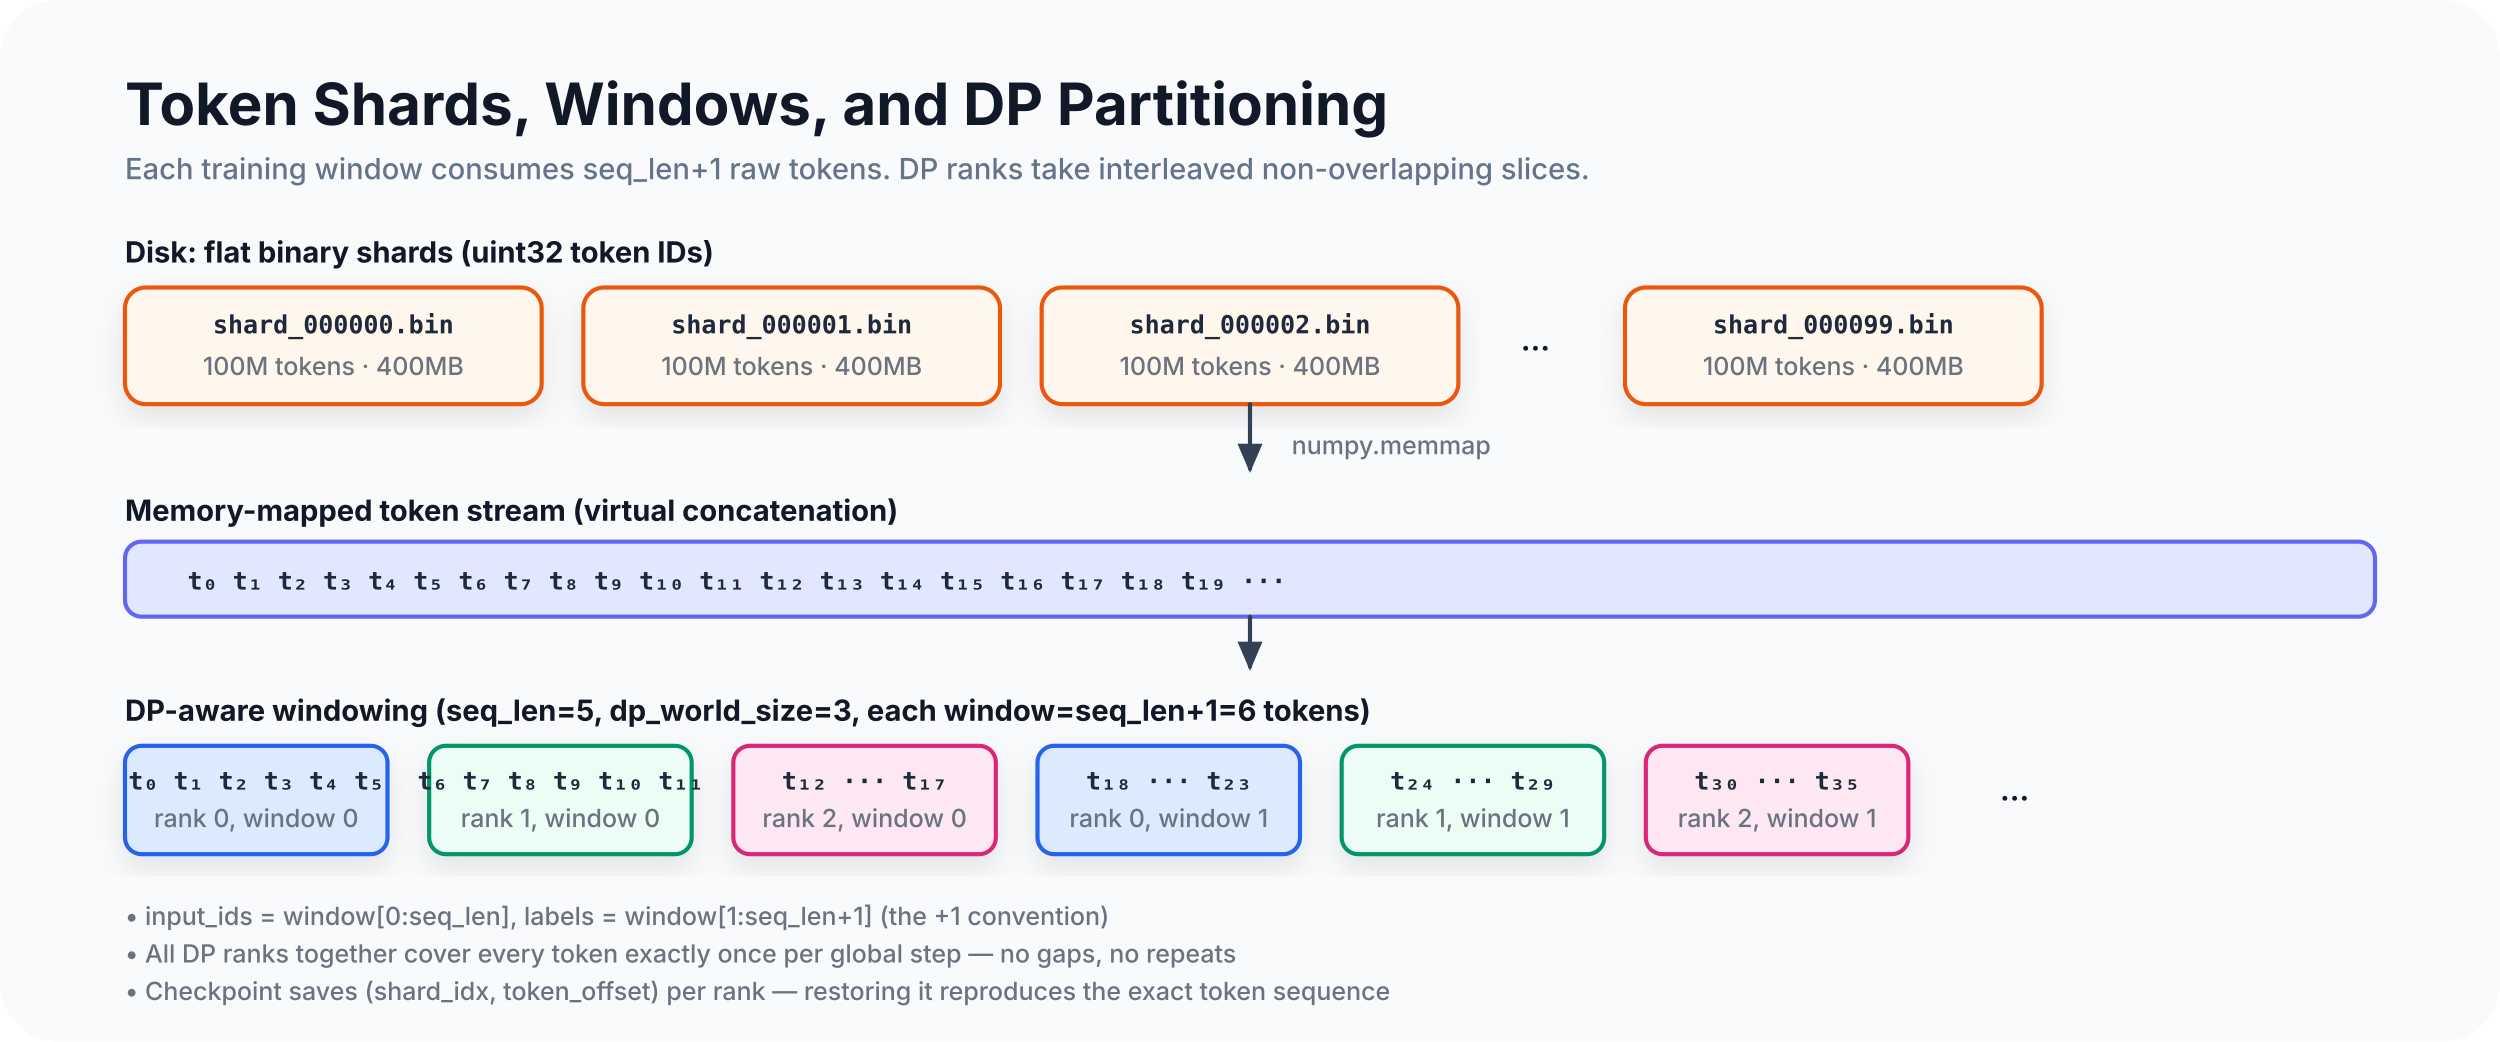
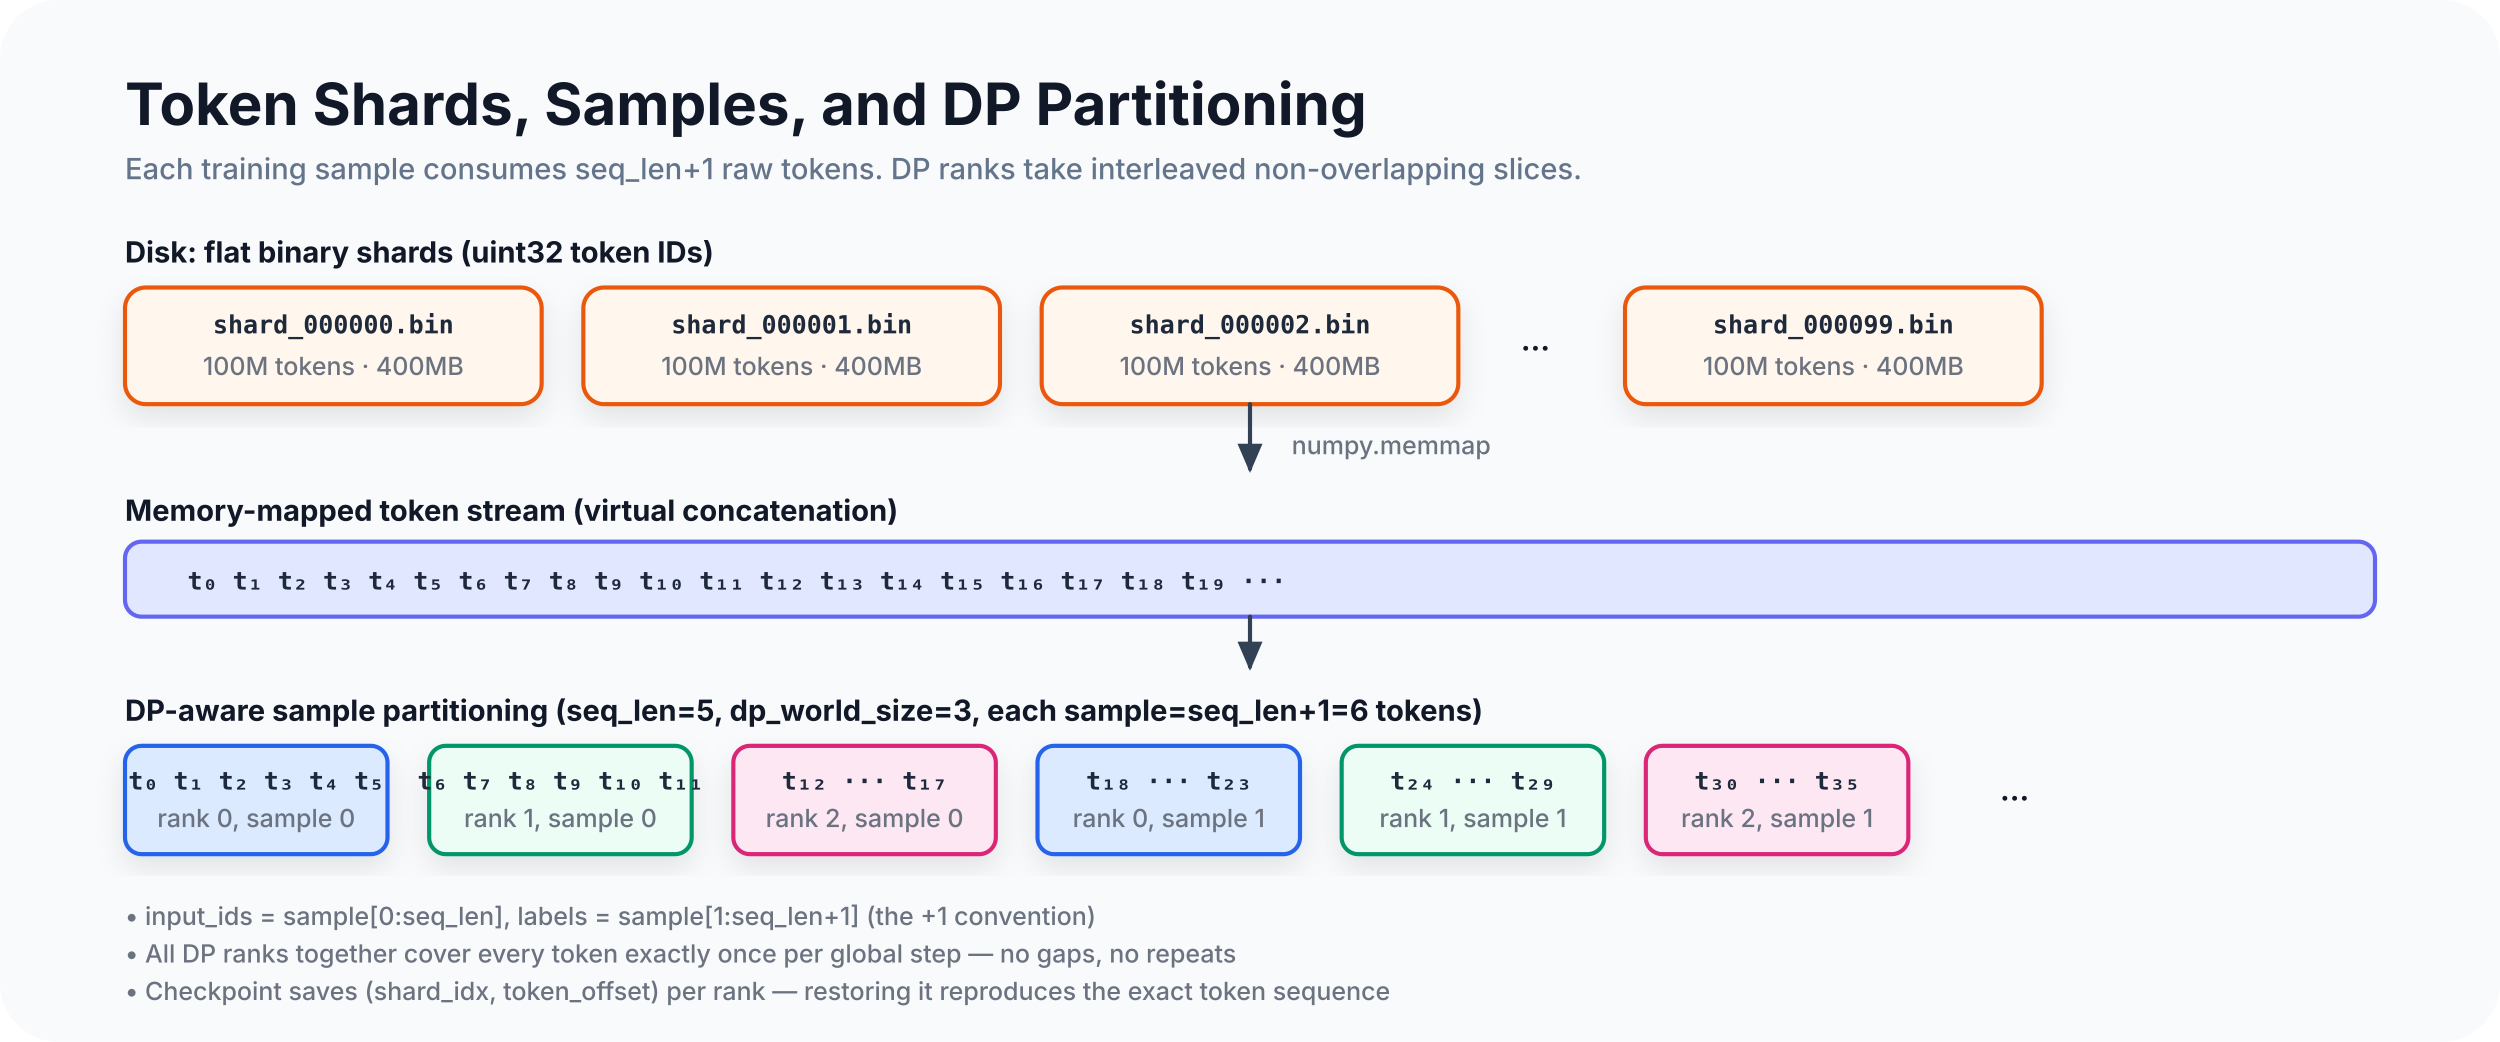
<svg xmlns="http://www.w3.org/2000/svg" width="1200" height="500" viewBox="0 0 1200 500" fill="none">
  <defs>
    <style>
      .title { font: 700 28px Inter, ui-sans-serif, system-ui, sans-serif; fill: #111827; }
      .subtitle { font: 500 14px Inter, ui-sans-serif, system-ui, sans-serif; fill: #64748b; }
      .label { font: 700 14px Inter, ui-sans-serif, system-ui, sans-serif; fill: #111827; }
      .code { font: 600 12px "JetBrains Mono", "Fira Code", ui-monospace, monospace; fill: #1e293b; }
      .small { font: 500 13px Inter, ui-sans-serif, system-ui, sans-serif; fill: #475569; }
      .note { font: 500 12px Inter, ui-sans-serif, system-ui, sans-serif; fill: #6b7280; }
      .edge { stroke: #334155; stroke-width: 2; stroke-linecap: round; marker-end: url(#arrow); fill: none; }
    </style>
    <marker id="arrow" markerWidth="10" markerHeight="10" refX="8" refY="5" orient="auto" markerUnits="strokeWidth">
      <path d="M2 2 L9 5 L2 8 Z" fill="#334155" />
    </marker>
    <filter id="shadow" x="-20%" y="-20%" width="140%" height="140%">
      <feDropShadow dx="0" dy="6" stdDeviation="7" flood-color="#0f172a" flood-opacity="0.09" />
    </filter>
  </defs>
  <rect width="1200" height="500" rx="28" fill="#f8fafc" />
-   <text x="60" y="60" class="title">Token Shards, Windows, and DP Partitioning</text>
-   <text x="60" y="86" class="subtitle">Each training window consumes seq_len+1 raw tokens. DP ranks take interleaved non-overlapping slices.</text>
+   <text x="60" y="60" class="title">Token Shards, Samples, and DP Partitioning</text>
+   <text x="60" y="86" class="subtitle">Each training sample consumes seq_len+1 raw tokens. DP ranks take interleaved non-overlapping slices.</text>
  <text x="60" y="126" class="label">Disk: flat binary shards (uint32 token IDs)</text>
  <rect x="60" y="138" width="200" height="56" rx="10" fill="#fff7ed" stroke="#ea580c" stroke-width="2" filter="url(#shadow)" />
  <text x="160" y="160" class="code" text-anchor="middle">shard_000000.bin</text>
  <text x="160" y="180" class="note" text-anchor="middle">100M tokens · 400MB</text>
  <rect x="280" y="138" width="200" height="56" rx="10" fill="#fff7ed" stroke="#ea580c" stroke-width="2" filter="url(#shadow)" />
  <text x="380" y="160" class="code" text-anchor="middle">shard_000001.bin</text>
  <text x="380" y="180" class="note" text-anchor="middle">100M tokens · 400MB</text>
  <rect x="500" y="138" width="200" height="56" rx="10" fill="#fff7ed" stroke="#ea580c" stroke-width="2" filter="url(#shadow)" />
  <text x="600" y="160" class="code" text-anchor="middle">shard_000002.bin</text>
  <text x="600" y="180" class="note" text-anchor="middle">100M tokens · 400MB</text>
  <text x="730" y="172" class="label">···</text>
  <rect x="780" y="138" width="200" height="56" rx="10" fill="#fff7ed" stroke="#ea580c" stroke-width="2" filter="url(#shadow)" />
  <text x="880" y="160" class="code" text-anchor="middle">shard_000099.bin</text>
  <text x="880" y="180" class="note" text-anchor="middle">100M tokens · 400MB</text>
  <line x1="600" y1="194" x2="600" y2="225" class="edge" />
  <text x="620" y="218" class="note">numpy.memmap</text>
  <text x="60" y="250" class="label">Memory-mapped token stream (virtual concatenation)</text>
  <rect x="60" y="260" width="1080" height="36" rx="8" fill="#e0e7ff" stroke="#6366f1" stroke-width="2" />
  <text x="90" y="283" class="code">t₀  t₁  t₂  t₃  t₄  t₅  t₆  t₇  t₈  t₉  t₁₀ t₁₁ t₁₂ t₁₃ t₁₄ t₁₅ t₁₆ t₁₇ t₁₈ t₁₉  ···</text>
  <line x1="600" y1="296" x2="600" y2="320" class="edge" />
-   <text x="60" y="346" class="label">DP-aware windowing (seq_len=5, dp_world_size=3, each window=seq_len+1=6 tokens)</text>
+   <text x="60" y="346" class="label">DP-aware sample partitioning (seq_len=5, dp_world_size=3, each sample=seq_len+1=6 tokens)</text>
  <rect x="60" y="358" width="126" height="52" rx="8" fill="#dbeafe" stroke="#2563eb" stroke-width="2" filter="url(#shadow)" />
  <text x="123" y="379" class="code" text-anchor="middle">t₀ t₁ t₂ t₃ t₄ t₅</text>
-   <text x="123" y="397" class="note" text-anchor="middle">rank 0, window 0</text>
+   <text x="123" y="397" class="note" text-anchor="middle">rank 0, sample 0</text>
  <rect x="206" y="358" width="126" height="52" rx="8" fill="#ecfdf5" stroke="#059669" stroke-width="2" filter="url(#shadow)" />
  <text x="269" y="379" class="code" text-anchor="middle">t₆ t₇ t₈ t₉ t₁₀ t₁₁</text>
-   <text x="269" y="397" class="note" text-anchor="middle">rank 1, window 0</text>
+   <text x="269" y="397" class="note" text-anchor="middle">rank 1, sample 0</text>
  <rect x="352" y="358" width="126" height="52" rx="8" fill="#fce7f3" stroke="#db2777" stroke-width="2" filter="url(#shadow)" />
  <text x="415" y="379" class="code" text-anchor="middle">t₁₂ ··· t₁₇</text>
-   <text x="415" y="397" class="note" text-anchor="middle">rank 2, window 0</text>
+   <text x="415" y="397" class="note" text-anchor="middle">rank 2, sample 0</text>
  <rect x="498" y="358" width="126" height="52" rx="8" fill="#dbeafe" stroke="#2563eb" stroke-width="2" filter="url(#shadow)" />
  <text x="561" y="379" class="code" text-anchor="middle">t₁₈ ··· t₂₃</text>
-   <text x="561" y="397" class="note" text-anchor="middle">rank 0, window 1</text>
+   <text x="561" y="397" class="note" text-anchor="middle">rank 0, sample 1</text>
  <rect x="644" y="358" width="126" height="52" rx="8" fill="#ecfdf5" stroke="#059669" stroke-width="2" filter="url(#shadow)" />
  <text x="707" y="379" class="code" text-anchor="middle">t₂₄ ··· t₂₉</text>
-   <text x="707" y="397" class="note" text-anchor="middle">rank 1, window 1</text>
+   <text x="707" y="397" class="note" text-anchor="middle">rank 1, sample 1</text>
  <rect x="790" y="358" width="126" height="52" rx="8" fill="#fce7f3" stroke="#db2777" stroke-width="2" filter="url(#shadow)" />
  <text x="853" y="379" class="code" text-anchor="middle">t₃₀ ··· t₃₅</text>
-   <text x="853" y="397" class="note" text-anchor="middle">rank 2, window 1</text>
+   <text x="853" y="397" class="note" text-anchor="middle">rank 2, sample 1</text>
  <text x="960" y="388" class="label">···</text>
-   <text x="60" y="444" class="note">• input_ids = window[0:seq_len],  labels = window[1:seq_len+1]  (the +1 convention)</text>
+   <text x="60" y="444" class="note">• input_ids = sample[0:seq_len],  labels = sample[1:seq_len+1]  (the +1 convention)</text>
  <text x="60" y="462" class="note">• All DP ranks together cover every token exactly once per global step — no gaps, no repeats</text>
  <text x="60" y="480" class="note">• Checkpoint saves (shard_idx, token_offset) per rank — restoring it reproduces the exact token sequence</text>
</svg>
